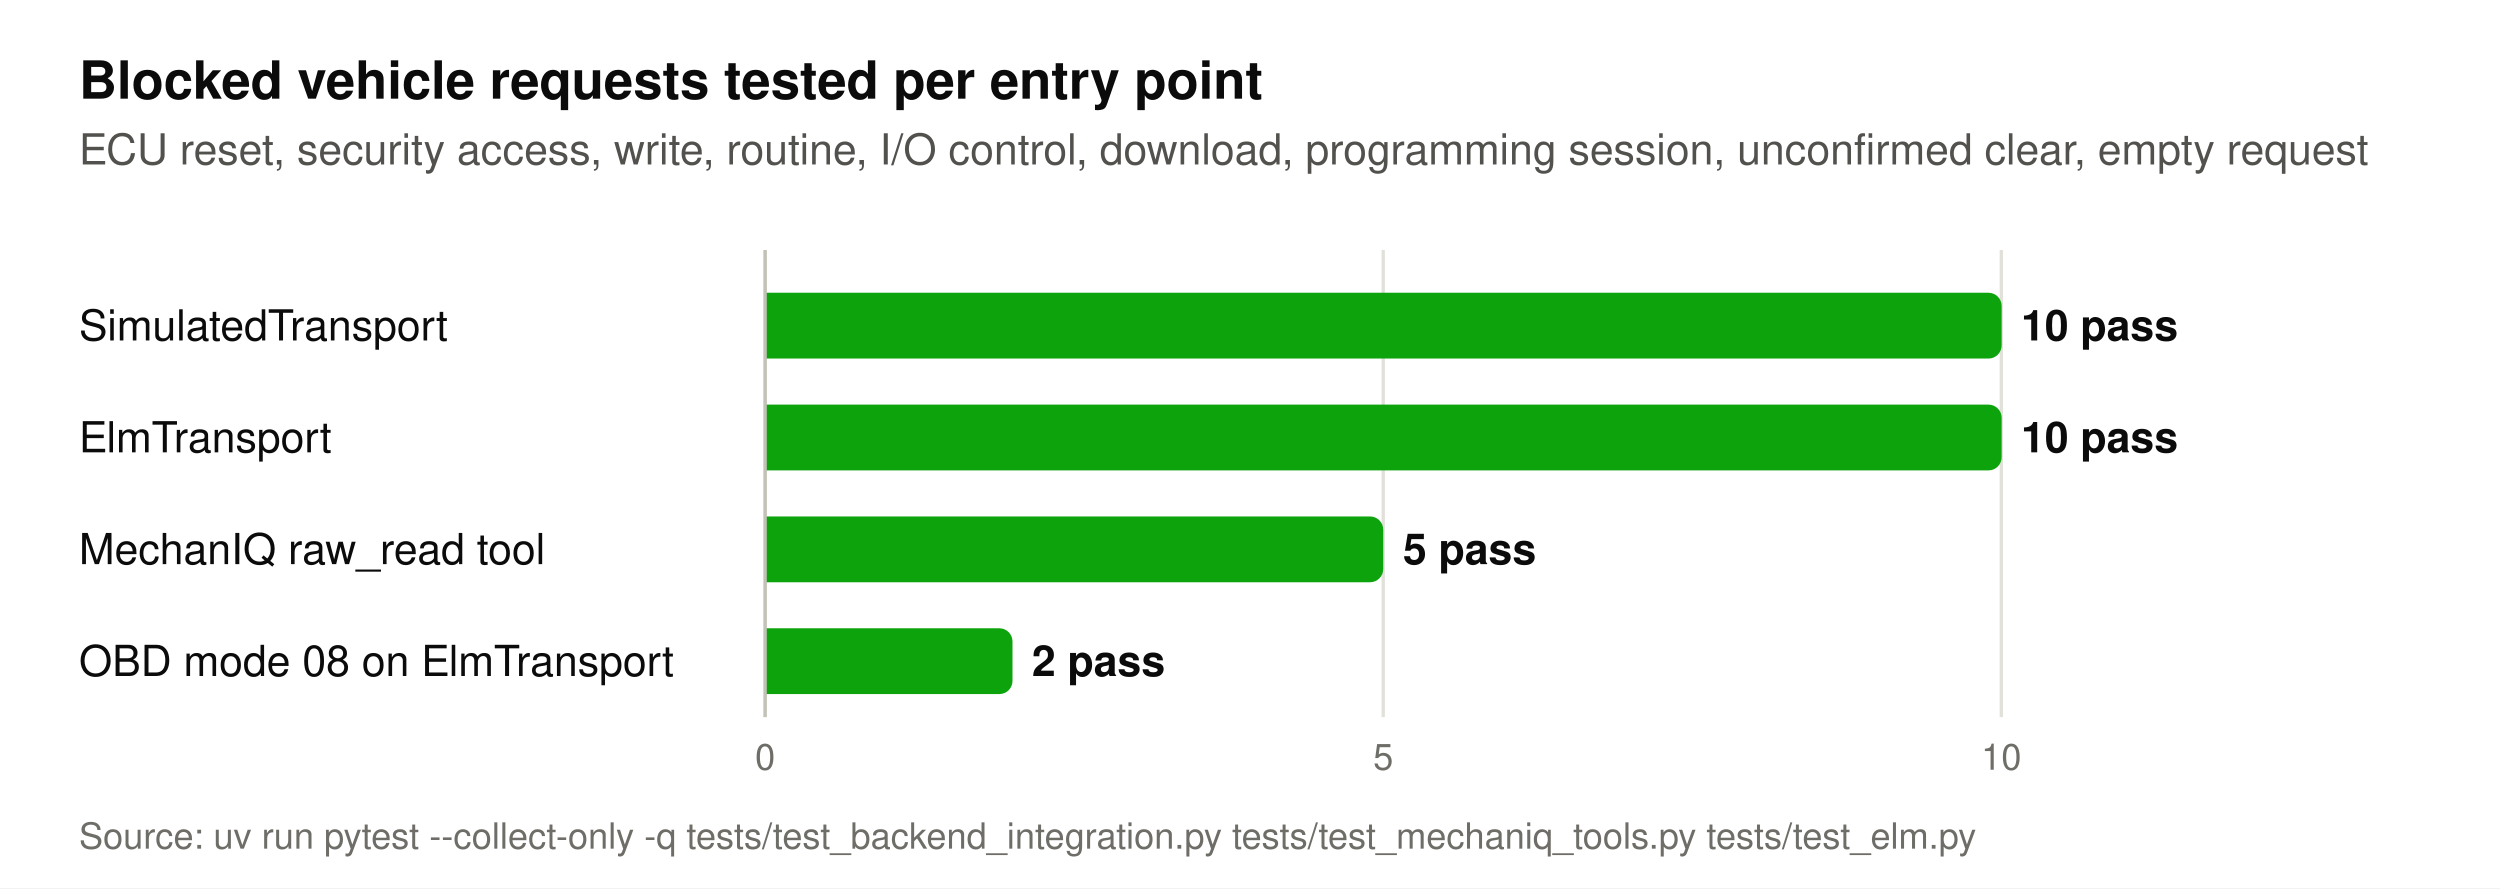
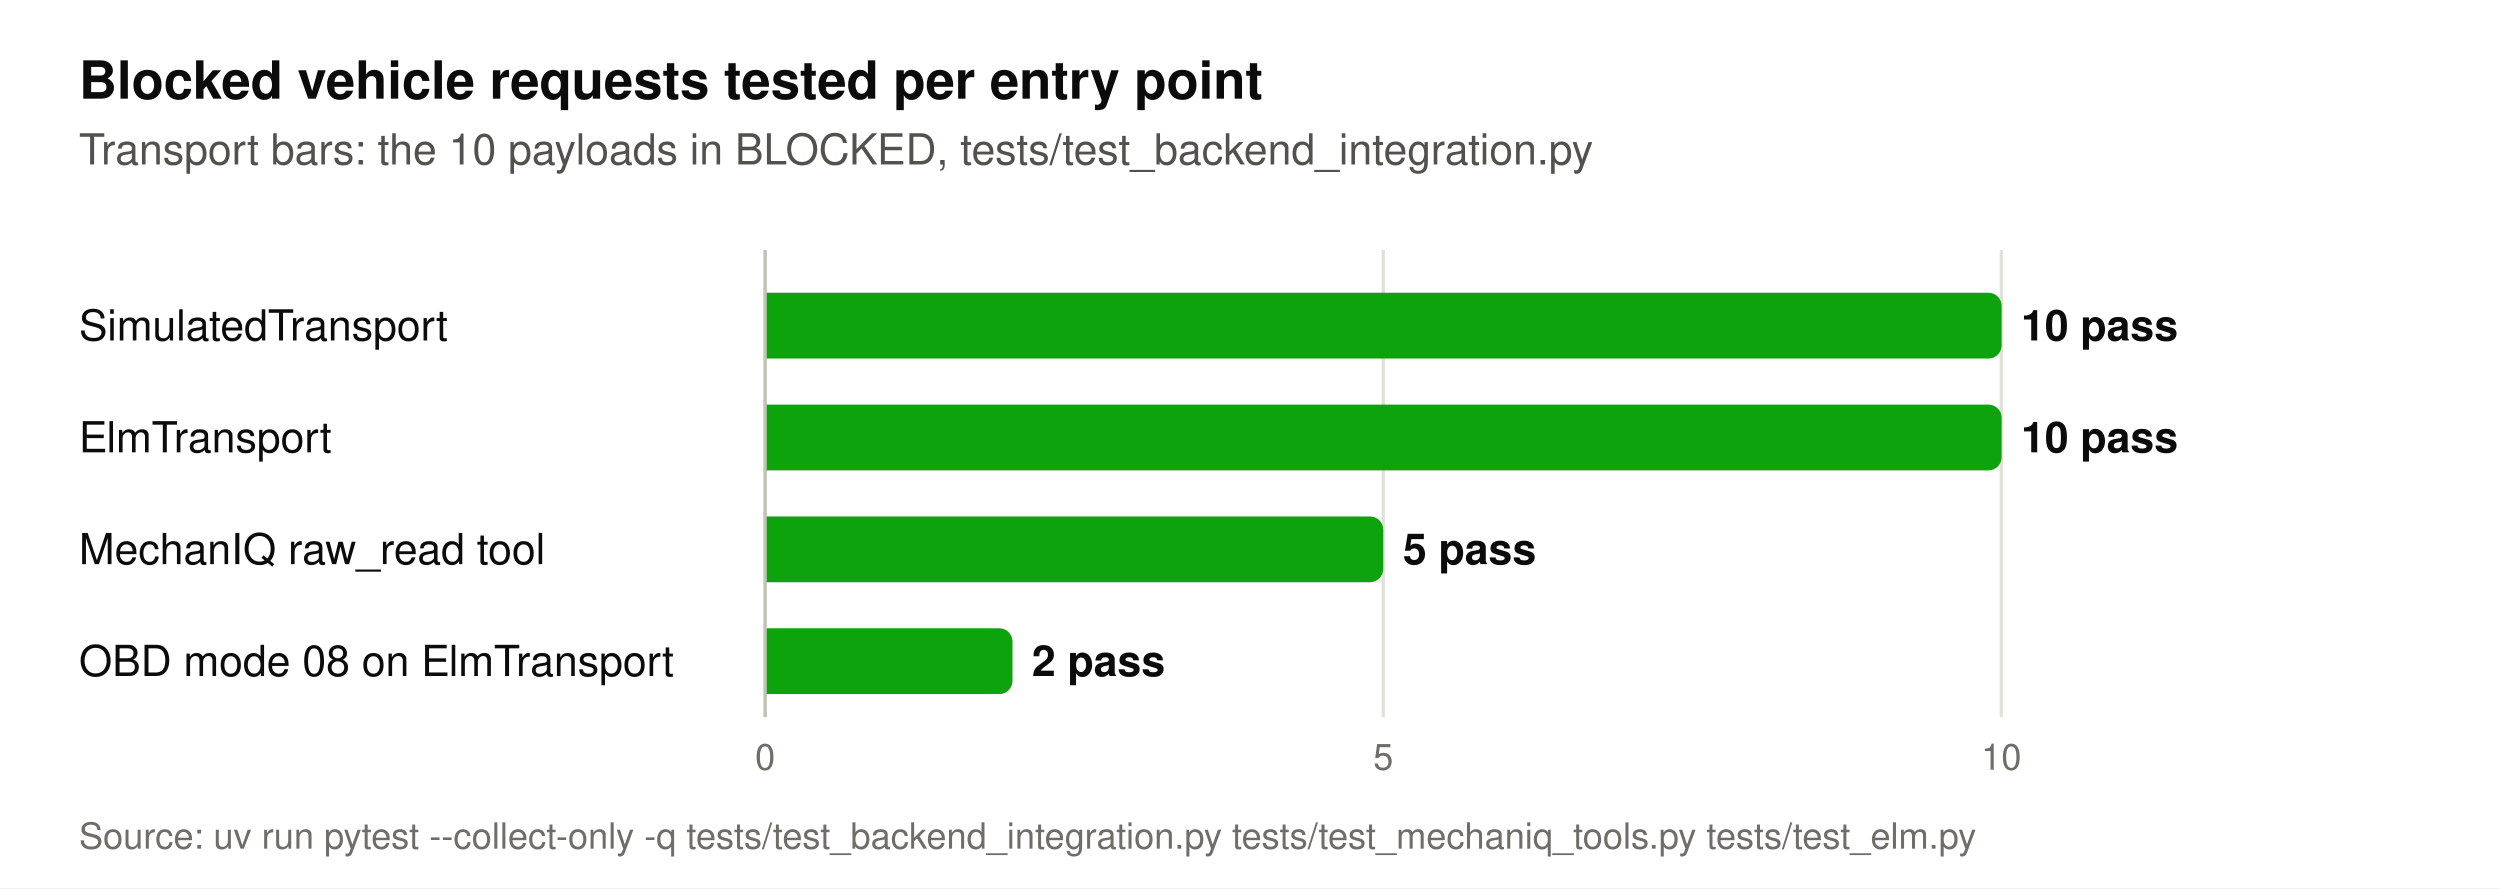
<svg xmlns="http://www.w3.org/2000/svg" viewBox="0 0 760 270" width="760" height="270" font-family="system-ui, -apple-system, 'Segoe UI', Helvetica, Arial, sans-serif" role="img">
  <rect width="100%" height="100%" fill="#ffffff" />
  <text x="24.0" y="30.0" font-size="16" font-weight="600" fill="#0b0b0b" text-anchor="start">Blocked vehicle requests tested per entry point</text>
-   <text x="24.0" y="50.0" font-size="13" font-weight="400" fill="#52514e" text-anchor="start">ECU reset, security access, write, routine, I/O control, download, programming session, unconfirmed clear, empty request</text>
+   <text x="24.0" y="50.0" font-size="13" font-weight="400" fill="#52514e" text-anchor="start">Transport bars: the 10 payloads in BLOCKED, tests/test_backend_integration.py</text>
  <line x1="232.6" y1="76.0" x2="232.6" y2="218.0" stroke="#e1e0d9" stroke-width="1" />
  <text x="232.6" y="234.0" font-size="11" font-weight="400" fill="#6f6d68" text-anchor="middle">0</text>
  <line x1="420.5" y1="76.0" x2="420.5" y2="218.0" stroke="#e1e0d9" stroke-width="1" />
  <text x="420.5" y="234.0" font-size="11" font-weight="400" fill="#6f6d68" text-anchor="middle">5</text>
  <line x1="608.4" y1="76.0" x2="608.4" y2="218.0" stroke="#e1e0d9" stroke-width="1" />
  <text x="608.4" y="234.0" font-size="11" font-weight="400" fill="#6f6d68" text-anchor="middle">10</text>
  <text x="24.0" y="103.5" font-size="13" font-weight="400" fill="#0b0b0b" text-anchor="start">SimulatedTransport</text>
  <path d="M232.6,89.0h371.9a4,4 0 0 1 4,4v12.0a4,4 0 0 1 -4,4h-371.9z" fill="#0ca30c" />
  <rect x="611.4" y="90.0" width="66.2" height="18" fill="#ffffff" />
  <text x="614.4" y="103.5" font-size="13" font-weight="600" fill="#0b0b0b" text-anchor="start">10  pass</text>
  <text x="24.0" y="137.5" font-size="13" font-weight="400" fill="#0b0b0b" text-anchor="start">ElmTransport</text>
  <path d="M232.6,123.0h371.9a4,4 0 0 1 4,4v12.0a4,4 0 0 1 -4,4h-371.9z" fill="#0ca30c" />
  <rect x="611.4" y="124.0" width="66.2" height="18" fill="#ffffff" />
  <text x="614.4" y="137.5" font-size="13" font-weight="600" fill="#0b0b0b" text-anchor="start">10  pass</text>
  <text x="24.0" y="171.5" font-size="13" font-weight="400" fill="#0b0b0b" text-anchor="start">MechanIQ raw_read tool</text>
  <path d="M232.6,157.0h183.9a4,4 0 0 1 4,4v12.0a4,4 0 0 1 -4,4h-183.9z" fill="#0ca30c" />
  <rect x="423.5" y="158.0" width="59.0" height="18" fill="#ffffff" />
  <text x="426.5" y="171.5" font-size="13" font-weight="600" fill="#0b0b0b" text-anchor="start">5  pass</text>
  <text x="24.0" y="205.5" font-size="13" font-weight="400" fill="#0b0b0b" text-anchor="start">OBD mode 08 on ElmTransport</text>
  <path d="M232.6,191.0h71.2a4,4 0 0 1 4,4v12.0a4,4 0 0 1 -4,4h-71.2z" fill="#0ca30c" />
  <rect x="310.7" y="192.0" width="59.0" height="18" fill="#ffffff" />
  <text x="313.7" y="205.5" font-size="13" font-weight="600" fill="#0b0b0b" text-anchor="start">2  pass</text>
  <line x1="232.6" y1="76.0" x2="232.6" y2="218.0" stroke="#c3c2b7" stroke-width="1" />
  <text x="24.0" y="258.0" font-size="11" font-weight="400" fill="#6f6d68" text-anchor="start">Source: uv run pytest --collect-only -q tests/test_backend_integration.py tests/test_mechaniq_tools.py tests/test_elm.py</text>
</svg>
